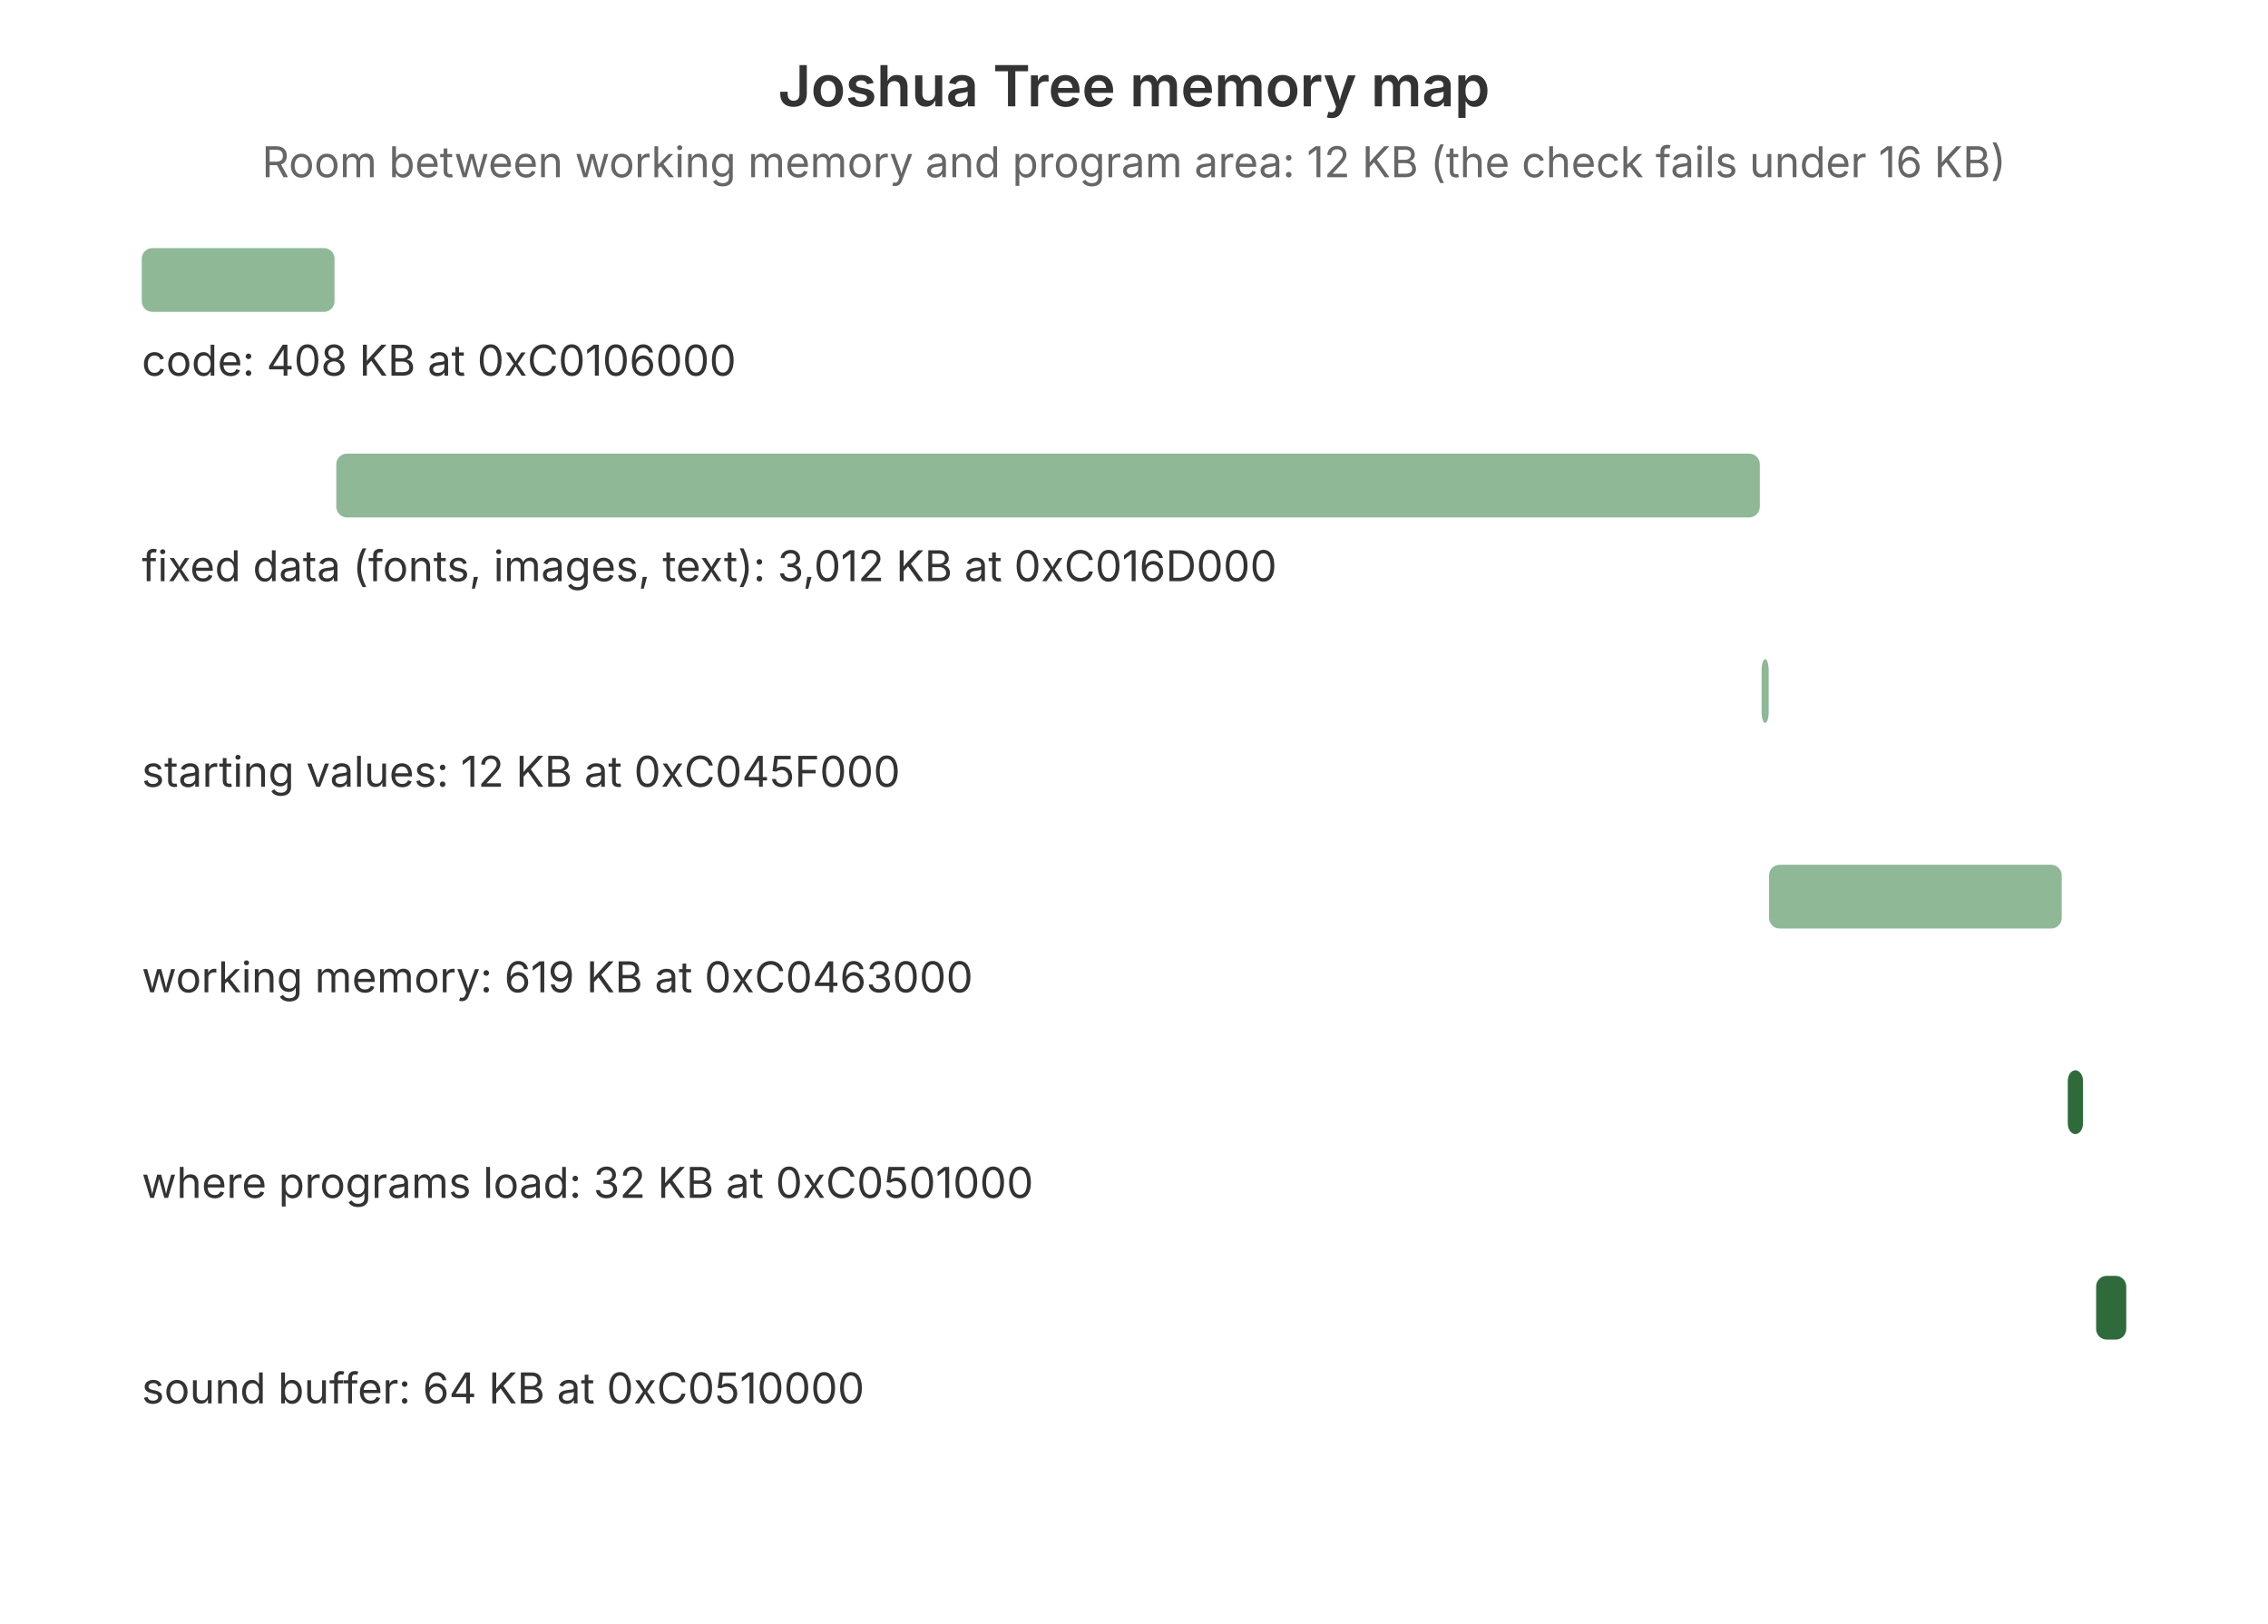
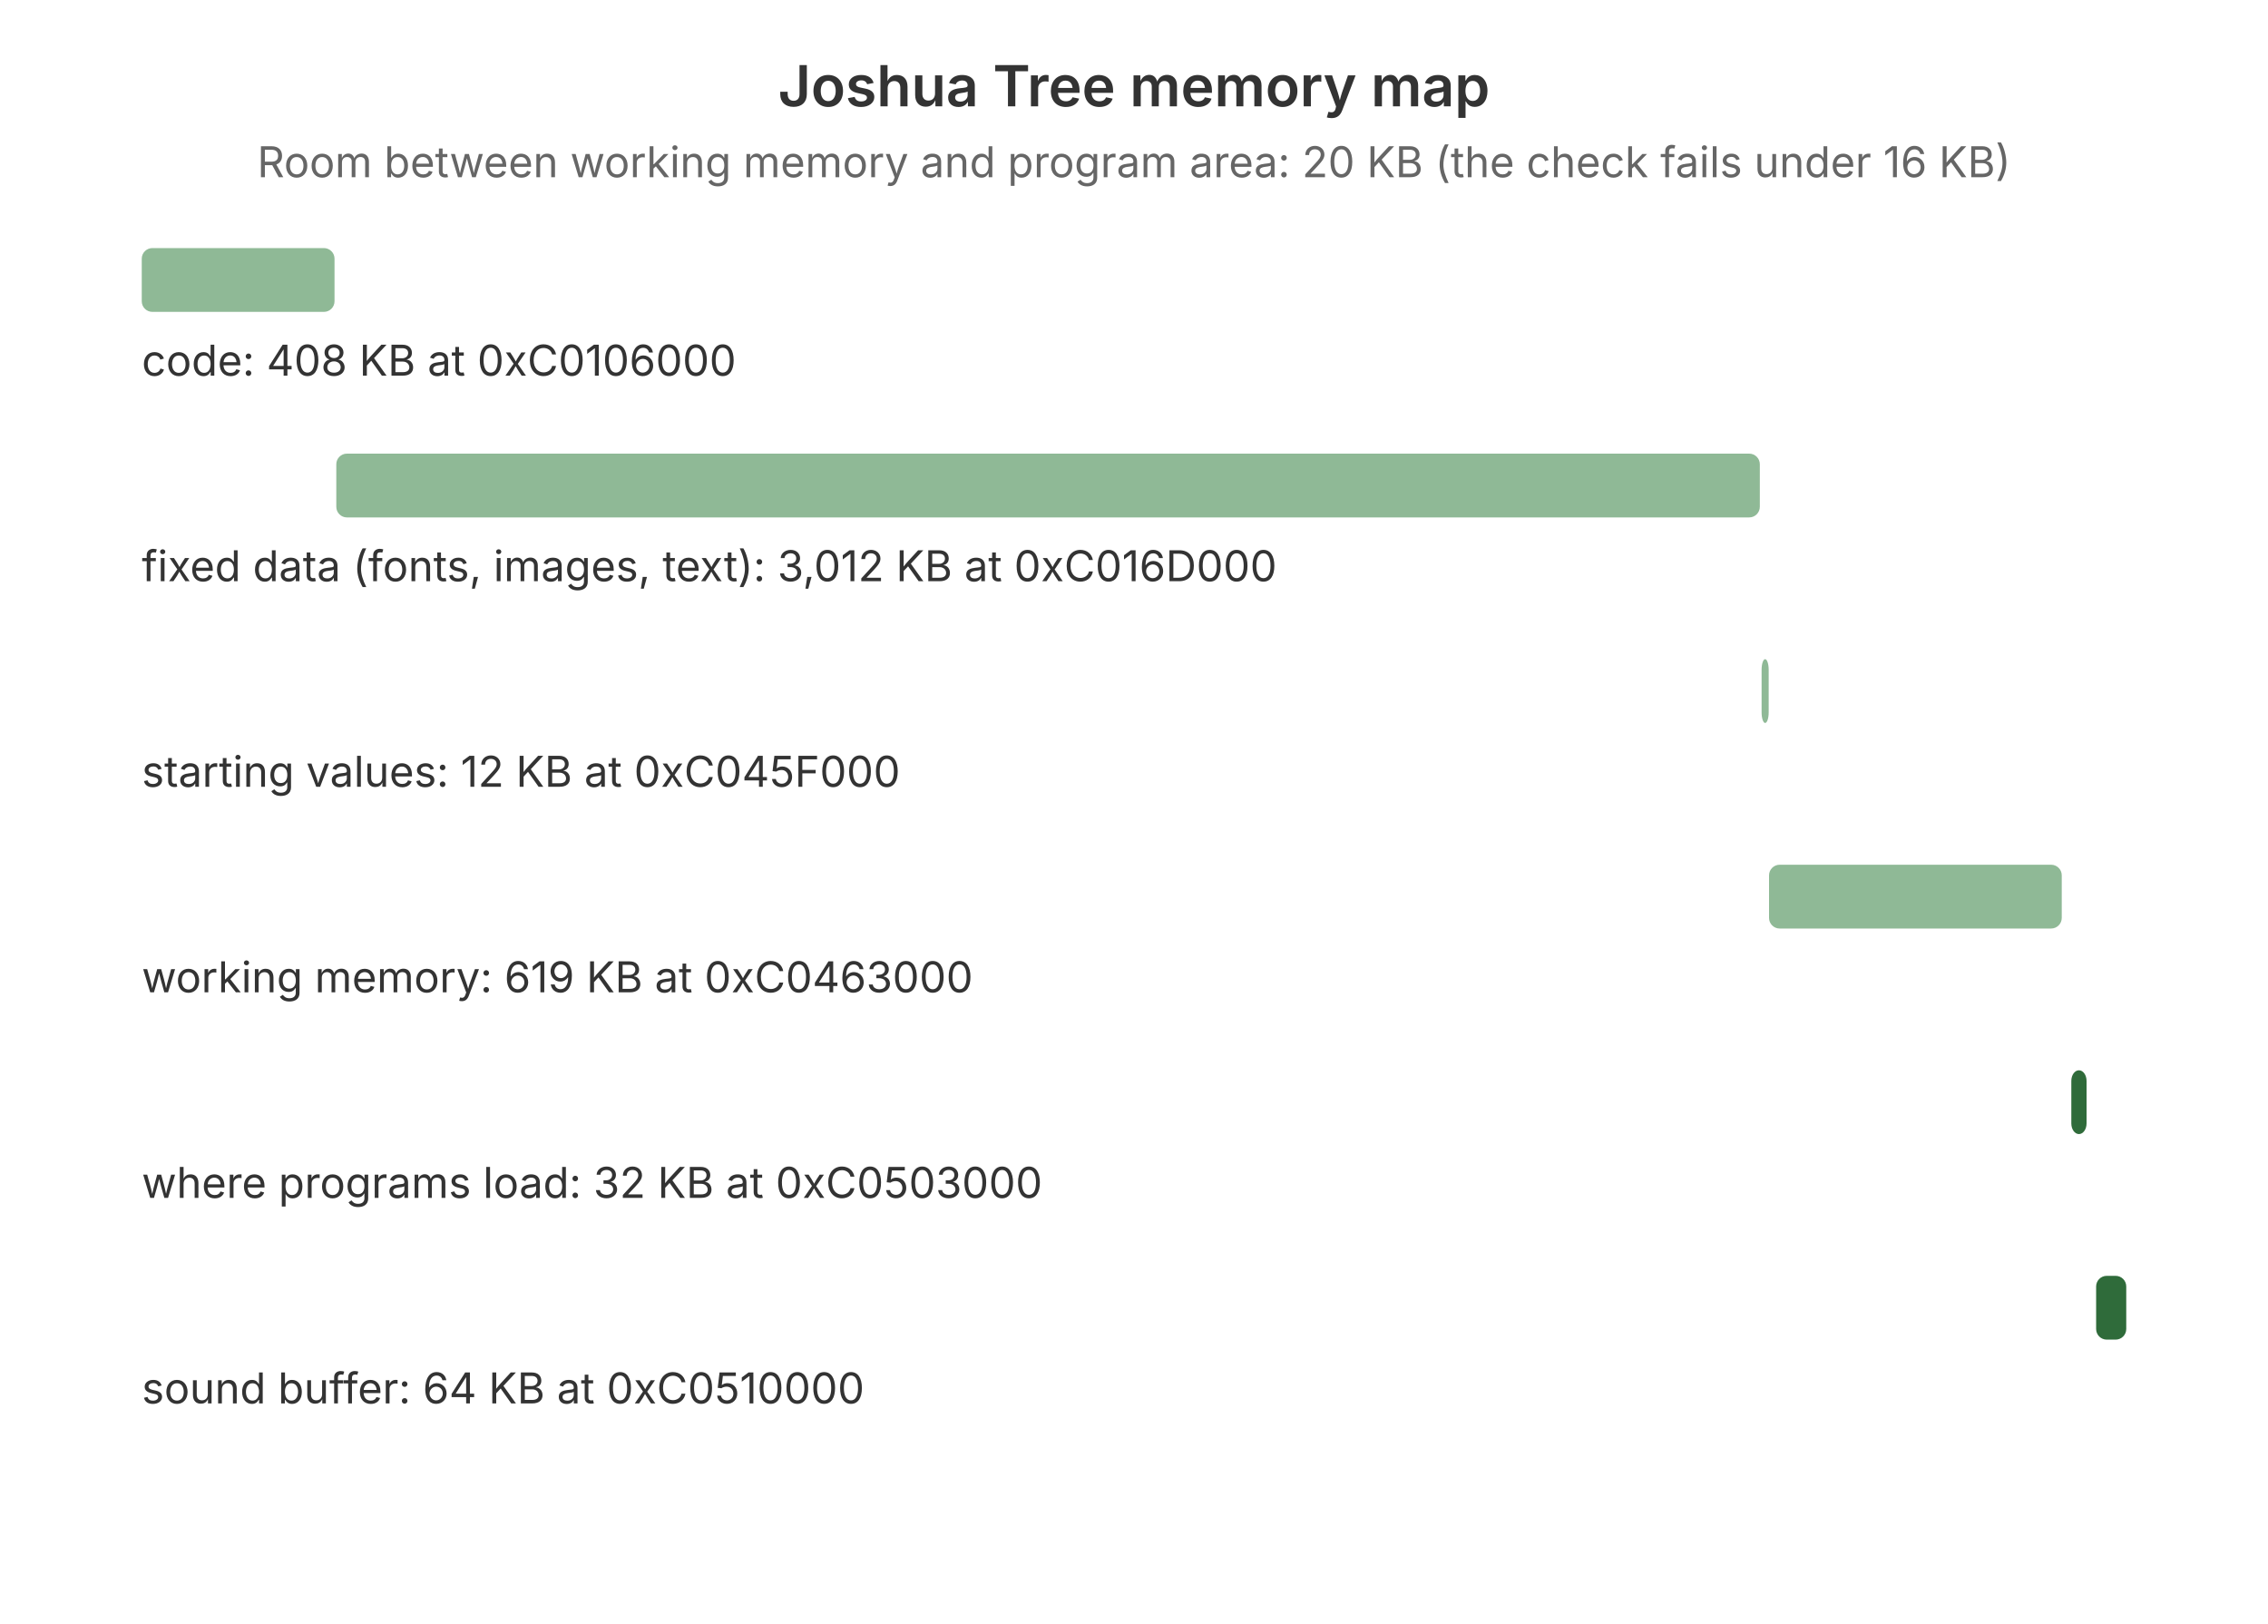
<svg xmlns="http://www.w3.org/2000/svg" width="640" height="458" viewBox="0 0 640 458" style="background:#fff;font-family:-apple-system,BlinkMacSystemFont,sans-serif">
  <text x="320" y="30" font-size="16" font-weight="600" fill="#333" text-anchor="middle">Joshua Tree memory map</text>
-   <text x="320" y="50" font-size="12" fill="#666" text-anchor="middle">Room between working memory and program area: 12 KB (the check fails under 16 KB)</text>
+   <text x="320" y="50" font-size="12" fill="#666" text-anchor="middle">Room between working memory and program area: 20 KB (the check fails under 16 KB)</text>
  <rect x="40.0" y="70" width="54.4" height="18" rx="3" fill="#8fb996" />
  <text x="40" y="106" font-size="12" fill="#333">code: 408 KB at 0xC0106000</text>
  <rect x="94.9" y="128" width="401.7" height="18" rx="3" fill="#8fb996" />
  <text x="40" y="164" font-size="12" fill="#333">fixed data (fonts, images, text): 3,012 KB at 0xC016D000</text>
  <rect x="497.1" y="186" width="2.0" height="18" rx="3" fill="#8fb996" />
  <text x="40" y="222" font-size="12" fill="#333">starting values: 12 KB at 0xC045F000</text>
  <rect x="499.2" y="244" width="82.6" height="18" rx="3" fill="#8fb996" />
  <text x="40" y="280" font-size="12" fill="#333">working memory: 619 KB at 0xC0463000</text>
-   <rect x="583.5" y="302" width="4.3" height="18" rx="3" fill="#2f6b3a" />
-   <text x="40" y="338" font-size="12" fill="#333">where programs load: 32 KB at 0xC0501000</text>
+   <rect x="584.5" y="302" width="4.3" height="18" rx="3" fill="#2f6b3a" />
+   <text x="40" y="338" font-size="12" fill="#333">where programs load: 32 KB at 0xC0503000</text>
  <rect x="591.5" y="360" width="8.5" height="18" rx="3" fill="#2f6b3a" />
  <text x="40" y="396" font-size="12" fill="#333">sound buffer: 64 KB at 0xC0510000</text>
</svg>
